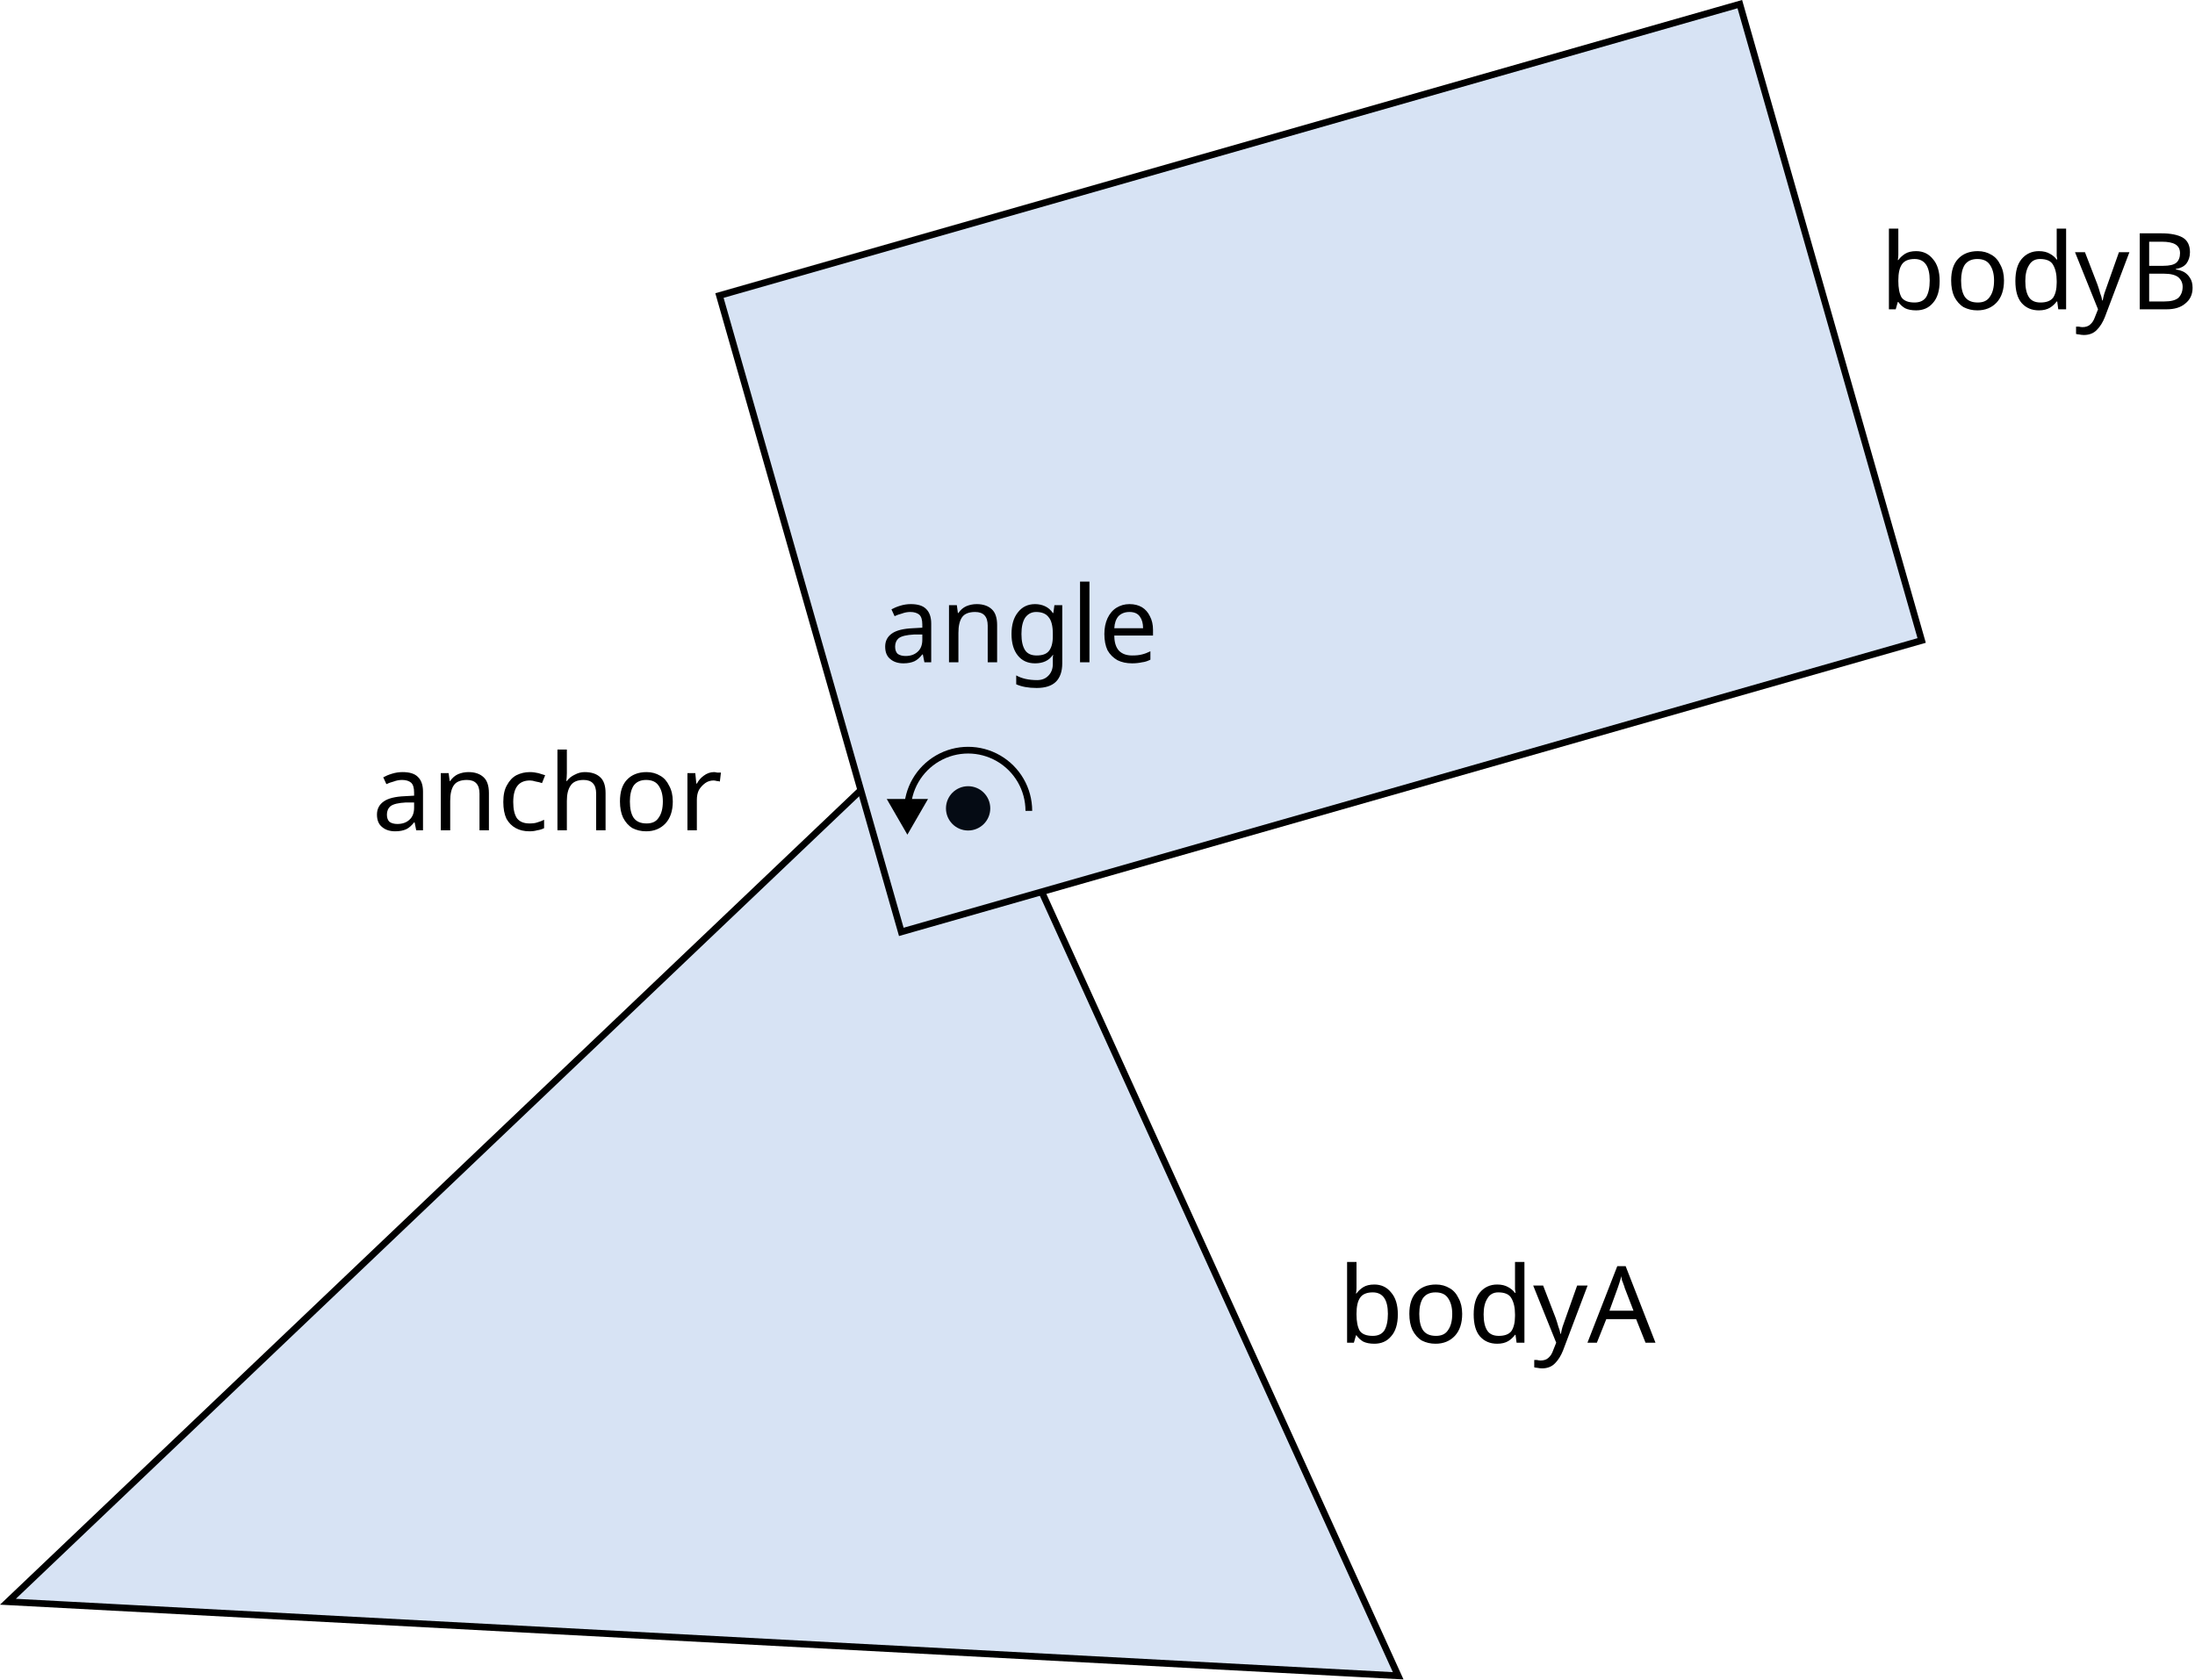
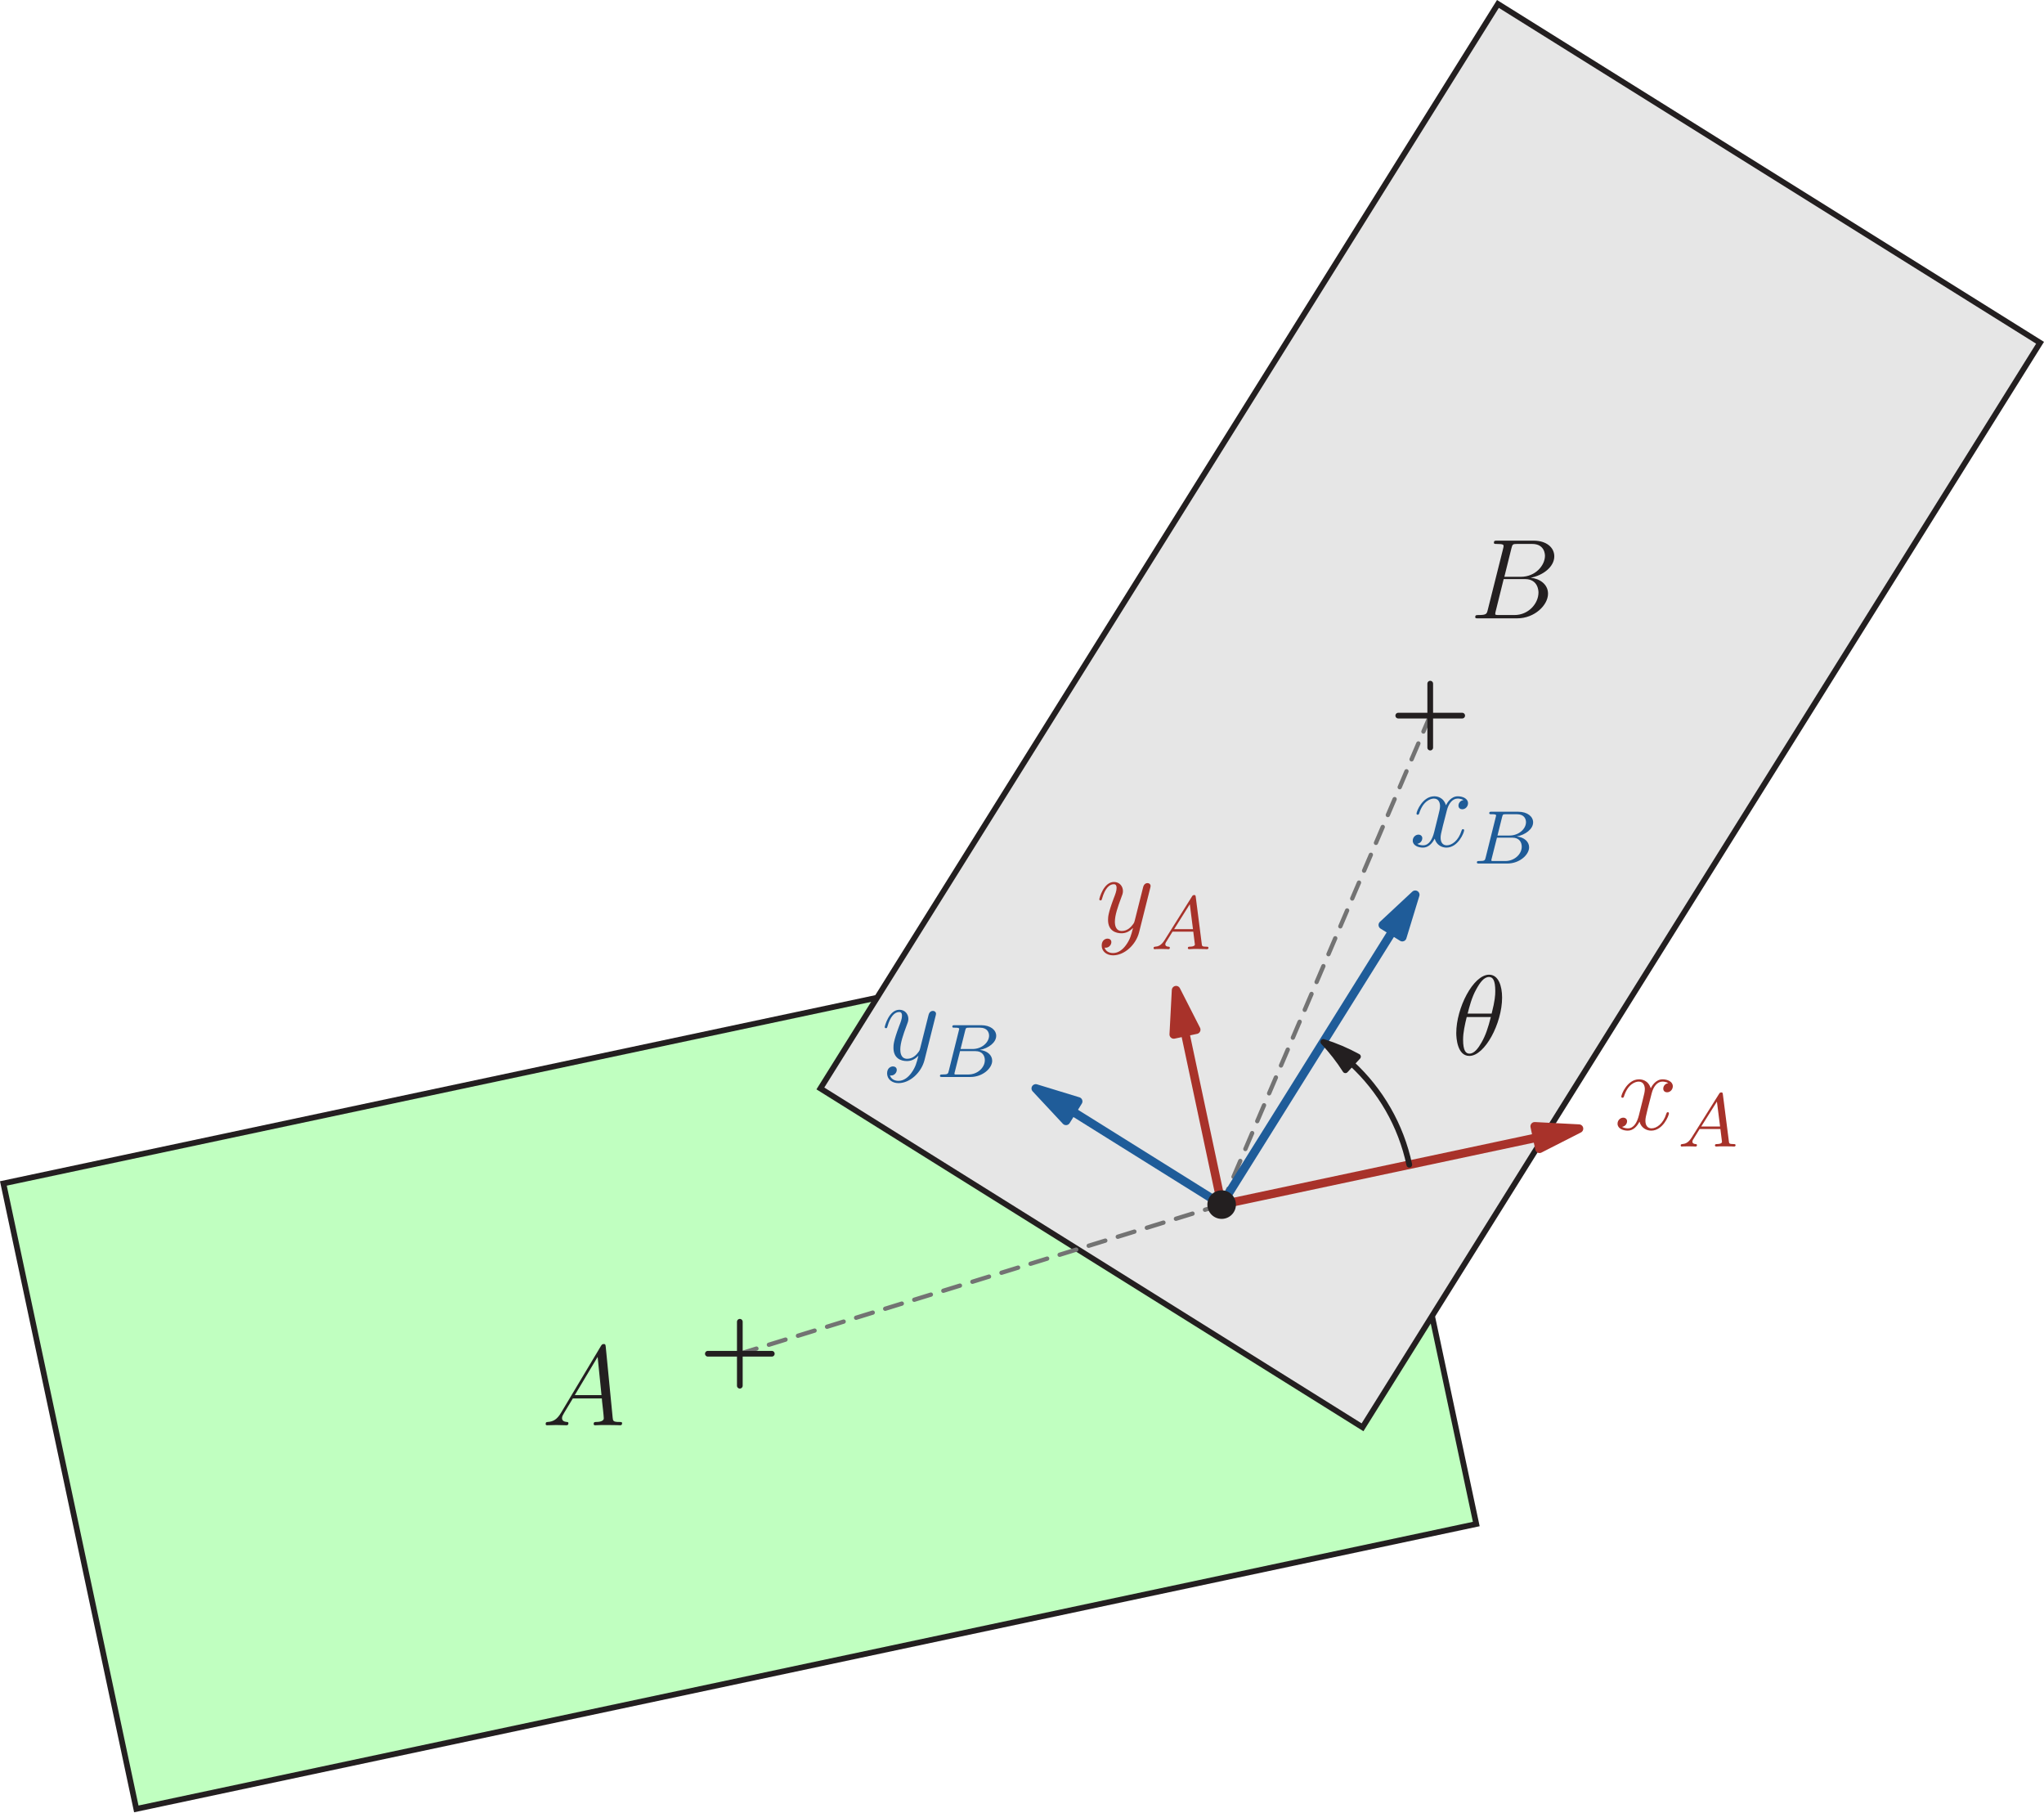
- <svg xmlns="http://www.w3.org/2000/svg" width="65.492mm" height="50.123mm" viewBox="0 0 65.492 50.123" version="1.1" id="svg1">
-   <defs id="defs1">
-     <marker style="overflow:visible" id="Triangle" refX="0" refY="0" orient="auto-start-reverse" markerWidth="1" markerHeight="1" viewBox="0 0 1 1" preserveAspectRatio="xMidYMid">
-       <path transform="scale(0.5)" style="fill:context-stroke;fill-rule:evenodd;stroke:context-stroke;stroke-width:1pt" d="M 5.77,0 -2.88,5 V -5 Z" id="path135" />
-     </marker>
+ <svg xmlns="http://www.w3.org/2000/svg" xmlns:xlink="http://www.w3.org/1999/xlink" version="1.1" width="214.859pt" height="190.462pt" viewBox="184.826 180.457 214.859 190.462">
+   <defs>
+     <path id="g0-65" d="M1.474-.948C1.108-.367 .781-.287 .494-.263C.414-.255 .319-.247 .319-.112C.319-.088 .335 0 .43 0C.502 0 .55-.024 1.108-.024C1.65-.024 1.833 0 1.873 0S2.032 0 2.032-.151C2.032-.255 1.929-.263 1.889-.263C1.722-.271 1.554-.335 1.554-.51C1.554-.63 1.618-.733 1.769-.964L2.311-1.841H4.495L4.663-.494C4.663-.383 4.519-.263 4.144-.263C4.025-.263 3.921-.263 3.921-.112C3.921-.104 3.929 0 4.057 0C4.136 0 4.439-.016 4.511-.024H5.013C5.731-.024 5.866 0 5.93 0C5.962 0 6.089 0 6.089-.151C6.089-.263 5.986-.263 5.858-.263C5.42-.263 5.412-.335 5.388-.534L4.758-5.46C4.734-5.635 4.726-5.691 4.591-5.691C4.447-5.691 4.4-5.611 4.352-5.531L1.474-.948ZM2.479-2.104L4.129-4.726L4.463-2.104H2.479Z" />
+     <path id="g0-66" d="M1.347-.63C1.275-.327 1.259-.263 .669-.263C.518-.263 .422-.263 .422-.112C.422 0 .526 0 .662 0H3.618C4.933 0 5.914-.933 5.914-1.706C5.914-2.287 5.412-2.758 4.615-2.845C5.539-3.021 6.336-3.626 6.336-4.328C6.336-4.926 5.754-5.444 4.75-5.444H1.969C1.825-5.444 1.722-5.444 1.722-5.292C1.722-5.181 1.817-5.181 1.953-5.181C2.216-5.181 2.447-5.181 2.447-5.053C2.447-5.021 2.439-5.013 2.415-4.91L1.347-.63ZM2.59-2.941L3.076-4.886C3.148-5.157 3.156-5.181 3.483-5.181H4.631C5.412-5.181 5.587-4.67 5.587-4.344C5.587-3.666 4.862-2.941 3.842-2.941H2.59ZM2.04-.263C1.969-.279 1.945-.279 1.945-.335C1.945-.399 1.961-.462 1.977-.51L2.534-2.718H4.152C4.894-2.718 5.141-2.216 5.141-1.769C5.141-.988 4.376-.263 3.419-.263H2.04Z" />
+     <path id="g1-18" d="M5.296-6.013C5.296-7.233 4.914-8.416 3.933-8.416C2.26-8.416 .478-4.914 .478-2.283C.478-1.733 .598 .12 1.853 .12C3.479 .12 5.296-3.3 5.296-6.013ZM1.674-4.328C1.853-5.033 2.104-6.037 2.582-6.886C2.977-7.603 3.395-8.177 3.921-8.177C4.316-8.177 4.579-7.843 4.579-6.695C4.579-6.265 4.543-5.667 4.196-4.328H1.674ZM4.113-3.969C3.814-2.798 3.563-2.044 3.132-1.291C2.786-.681 2.367-.12 1.865-.12C1.494-.12 1.196-.406 1.196-1.59C1.196-2.367 1.387-3.18 1.578-3.969H4.113Z" />
+     <path id="g1-65" d="M2.032-1.327C1.614-.622 1.207-.383 .634-.347C.502-.335 .406-.335 .406-.12C.406-.048 .466 0 .55 0C.765 0 1.303-.024 1.518-.024C1.865-.024 2.248 0 2.582 0C2.654 0 2.798 0 2.798-.227C2.798-.335 2.702-.347 2.63-.347C2.355-.371 2.128-.466 2.128-.753C2.128-.921 2.2-1.052 2.355-1.315L3.264-2.821H6.312C6.324-2.714 6.324-2.618 6.336-2.511C6.372-2.2 6.516-.956 6.516-.729C6.516-.371 5.906-.347 5.715-.347C5.583-.347 5.452-.347 5.452-.132C5.452 0 5.559 0 5.631 0C5.834 0 6.073-.024 6.276-.024H6.958C7.687-.024 8.213 0 8.225 0C8.309 0 8.44 0 8.44-.227C8.44-.347 8.333-.347 8.153-.347C7.496-.347 7.484-.454 7.448-.813L6.719-8.273C6.695-8.512 6.647-8.536 6.516-8.536C6.396-8.536 6.324-8.512 6.217-8.333L2.032-1.327ZM3.467-3.168L5.87-7.185L6.276-3.168H3.467Z" />
+     <path id="g1-66" d="M4.376-7.352C4.483-7.795 4.531-7.819 4.997-7.819H6.551C7.902-7.819 7.902-6.671 7.902-6.563C7.902-5.595 6.934-4.364 5.356-4.364H3.634L4.376-7.352ZM6.396-4.268C7.699-4.507 8.883-5.416 8.883-6.516C8.883-7.448 8.058-8.165 6.707-8.165H2.869C2.642-8.165 2.534-8.165 2.534-7.938C2.534-7.819 2.642-7.819 2.821-7.819C3.551-7.819 3.551-7.723 3.551-7.592C3.551-7.568 3.551-7.496 3.503-7.317L1.889-.885C1.781-.466 1.757-.347 .921-.347C.693-.347 .574-.347 .574-.132C.574 0 .646 0 .885 0H4.985C6.814 0 8.225-1.387 8.225-2.594C8.225-3.575 7.364-4.172 6.396-4.268ZM4.698-.347H3.084C2.917-.347 2.893-.347 2.821-.359C2.69-.371 2.678-.395 2.678-.49C2.678-.574 2.702-.646 2.726-.753L3.563-4.125H5.81C7.221-4.125 7.221-2.809 7.221-2.714C7.221-1.566 6.181-.347 4.698-.347Z" />
+     <path id="g1-120" d="M5.667-4.878C5.284-4.806 5.141-4.519 5.141-4.292C5.141-4.005 5.368-3.909 5.535-3.909C5.894-3.909 6.145-4.22 6.145-4.543C6.145-5.045 5.571-5.272 5.069-5.272C4.34-5.272 3.933-4.555 3.826-4.328C3.551-5.224 2.809-5.272 2.594-5.272C1.375-5.272 .729-3.706 .729-3.443C.729-3.395 .777-3.335 .861-3.335C.956-3.335 .98-3.407 1.004-3.455C1.411-4.782 2.212-5.033 2.558-5.033C3.096-5.033 3.204-4.531 3.204-4.244C3.204-3.981 3.132-3.706 2.989-3.132L2.582-1.494C2.403-.777 2.056-.12 1.423-.12C1.363-.12 1.064-.12 .813-.275C1.243-.359 1.339-.717 1.339-.861C1.339-1.1 1.16-1.243 .933-1.243C.646-1.243 .335-.992 .335-.61C.335-.108 .897 .12 1.411 .12C1.985 .12 2.391-.335 2.642-.825C2.833-.12 3.431 .12 3.873 .12C5.093 .12 5.738-1.447 5.738-1.71C5.738-1.769 5.691-1.817 5.619-1.817C5.511-1.817 5.499-1.757 5.464-1.662C5.141-.61 4.447-.12 3.909-.12C3.491-.12 3.264-.43 3.264-.921C3.264-1.184 3.312-1.375 3.503-2.164L3.921-3.79C4.101-4.507 4.507-5.033 5.057-5.033C5.081-5.033 5.416-5.033 5.667-4.878Z" />
+     <path id="g1-121" d="M3.144 1.339C2.821 1.793 2.355 2.2 1.769 2.2C1.626 2.2 1.052 2.176 .873 1.626C.909 1.638 .968 1.638 .992 1.638C1.351 1.638 1.59 1.327 1.59 1.052S1.363 .681 1.184 .681C.992 .681 .574 .825 .574 1.411C.574 2.02 1.088 2.439 1.769 2.439C2.965 2.439 4.172 1.339 4.507 .012L5.679-4.651C5.691-4.71 5.715-4.782 5.715-4.854C5.715-5.033 5.571-5.153 5.392-5.153C5.284-5.153 5.033-5.105 4.937-4.746L4.053-1.231C3.993-1.016 3.993-.992 3.897-.861C3.658-.526 3.264-.12 2.69-.12C2.02-.12 1.961-.777 1.961-1.1C1.961-1.781 2.283-2.702 2.606-3.563C2.738-3.909 2.809-4.077 2.809-4.316C2.809-4.818 2.451-5.272 1.865-5.272C.765-5.272 .323-3.539 .323-3.443C.323-3.395 .371-3.335 .454-3.335C.562-3.335 .574-3.383 .622-3.551C.909-4.555 1.363-5.033 1.829-5.033C1.937-5.033 2.14-5.033 2.14-4.639C2.14-4.328 2.008-3.981 1.829-3.527C1.243-1.961 1.243-1.566 1.243-1.279C1.243-.143 2.056 .12 2.654 .12C3.001 .12 3.431 .012 3.85-.43L3.862-.418C3.682 .287 3.563 .753 3.144 1.339Z" />
  </defs>
-   <g id="layer1" transform="translate(-77.31345,-118.159)">
-     <path style="fill:#d7e3f4;stroke:#000000;stroke-width:0.2" d="m 77.55,165.964 28.252,-26.894 13.229,29.104 z" id="path2" />
-     <text xml:space="preserve" style="font-style:normal;font-variant:normal;font-weight:normal;font-stretch:normal;font-size:3.175px;font-family:'Hack Nerd Font';-inkscape-font-specification:'Hack Nerd Font, Normal';font-variant-ligatures:normal;font-variant-caps:normal;font-variant-numeric:normal;font-variant-east-asian:normal;fill:#000000;fill-opacity:1;stroke:none;stroke-width:0.2;stroke-opacity:1" x="133.55" y="127.252" id="text5" transform="scale(0.9989259,1.001075)">
-       <tspan style="font-style:normal;font-variant:normal;font-weight:normal;font-stretch:normal;font-size:3.175px;font-family:'Hack Nerd Font';-inkscape-font-specification:'Hack Nerd Font, Normal';font-variant-ligatures:normal;font-variant-caps:normal;font-variant-numeric:normal;font-variant-east-asian:normal;fill:#000000;fill-opacity:1;stroke:none;stroke-width:0.2" x="133.55" y="127.252" id="tspan5">bodyB</tspan>
-     </text>
-     <text xml:space="preserve" style="font-style:normal;font-variant:normal;font-weight:normal;font-stretch:normal;font-size:3.175px;font-family:'Hack Nerd Font';-inkscape-font-specification:'Hack Nerd Font, Normal';font-variant-ligatures:normal;font-variant-caps:normal;font-variant-numeric:normal;font-variant-east-asian:normal;fill:#000000;fill-opacity:1;stroke:none;stroke-width:0.2;stroke-opacity:1" x="117.369" y="158.062" id="text6" transform="scale(0.9989259,1.001075)">
-       <tspan style="font-style:normal;font-variant:normal;font-weight:normal;font-stretch:normal;font-size:3.175px;font-family:'Hack Nerd Font';-inkscape-font-specification:'Hack Nerd Font, Normal';font-variant-ligatures:normal;font-variant-caps:normal;font-variant-numeric:normal;font-variant-east-asian:normal;fill:#000000;fill-opacity:1;stroke:none;stroke-width:0.2" x="117.369" y="158.062" id="tspan6">bodyA</tspan>
-     </text>
-     <text xml:space="preserve" style="font-style:normal;font-variant:normal;font-weight:normal;font-stretch:normal;font-size:3.175px;font-family:'Hack Nerd Font';-inkscape-font-specification:'Hack Nerd Font, Normal';font-variant-ligatures:normal;font-variant-caps:normal;font-variant-numeric:normal;font-variant-east-asian:normal;fill:#000000;fill-opacity:1;stroke:none;stroke-width:0.2;stroke-opacity:1" x="88.515" y="142.786" id="text7" transform="scale(0.9989259,1.001075)">
-       <tspan style="font-style:normal;font-variant:normal;font-weight:normal;font-stretch:normal;font-size:3.175px;font-family:'Hack Nerd Font';-inkscape-font-specification:'Hack Nerd Font, Normal';font-variant-ligatures:normal;font-variant-caps:normal;font-variant-numeric:normal;font-variant-east-asian:normal;fill:#000000;fill-opacity:1;stroke:none;stroke-width:0.2" x="88.515" y="142.786" id="tspan7">anchor</tspan>
-     </text>
-     <rect style="fill:#d7e3f4;stroke:#000000;stroke-width:0.2" id="rect1" width="31.662" height="19.752" x="60.1" y="149.229" transform="rotate(-15.94363)" />
-     <circle style="fill:#050b14;fill-opacity:1;stroke:none;stroke-width:0.2" id="path1" cx="106.199" cy="142.285" r="0.661" />
-     <path style="fill:none;fill-opacity:1;stroke:#000000;stroke-width:0.2;stroke-opacity:1;marker-end:url(#Triangle)" id="path3" d="m 108.011,-142.36 a 1.812,1.812 0 0 1 -0.906,1.569 1.812,1.812 0 0 1 -1.812,0 1.812,1.812 0 0 1 -0.906,-1.569" transform="scale(1,-1)" />
-     <text xml:space="preserve" style="font-style:normal;font-variant:normal;font-weight:normal;font-stretch:normal;font-size:3.175px;font-family:'Hack Nerd Font';-inkscape-font-specification:'Hack Nerd Font, Normal';font-variant-ligatures:normal;font-variant-caps:normal;font-variant-numeric:normal;font-variant-east-asian:normal;fill:#000000;fill-opacity:1;stroke:none;stroke-width:0.2;stroke-opacity:1" x="103.696" y="137.776" id="text9" transform="scale(0.9989259,1.001075)">
-       <tspan style="font-style:normal;font-variant:normal;font-weight:normal;font-stretch:normal;font-size:3.175px;font-family:'Hack Nerd Font';-inkscape-font-specification:'Hack Nerd Font, Normal';font-variant-ligatures:normal;font-variant-caps:normal;font-variant-numeric:normal;font-variant-east-asian:normal;fill:#000000;fill-opacity:1;stroke:none;stroke-width:0.2" x="103.696" y="137.776" id="tspan8">angle</tspan>
-     </text>
+   <g id="page1">
+     <g transform="translate(184.826 180.457)scale(.996264)">
+       <path d="M14.381 190.819L155.763 160.768L141.739 94.79L.357 124.841L14.381 190.819Z" fill="#c0ffc0" />
+     </g>
+     <g transform="translate(184.826 180.457)scale(.996264)">
+       <path d="M14.381 190.819L155.763 160.768L141.739 94.79L.357 124.841L14.381 190.819Z" fill="none" stroke="#231f20" stroke-linecap="round" stroke-linejoin="miter" stroke-miterlimit="10.037" stroke-width="0.602" />
+     </g>
+     <g transform="translate(184.826 180.457)scale(.996264)">
+       <path d="M143.762 150.564L215.25 36.159L158.048 .415L86.559 114.82L143.762 150.564Z" fill="#e6e6e6" />
+     </g>
+     <g transform="translate(184.826 180.457)scale(.996264)">
+       <path d="M143.762 150.564L215.25 36.159L158.048 .415L86.559 114.82L143.762 150.564Z" fill="none" stroke="#231f20" stroke-linecap="round" stroke-linejoin="miter" stroke-miterlimit="10.037" stroke-width="0.602" />
+     </g>
+     <g transform="translate(184.826 180.457)scale(.996264)">
+       <path d="M78.06 142.805L128.898 127.073" fill="none" stroke="#737373" stroke-dasharray="1.835,1.376" stroke-linecap="round" stroke-linejoin="round" stroke-miterlimit="10.037" stroke-width="0.452" />
+     </g>
+     <g transform="translate(184.826 180.457)scale(.996264)">
+       <path d="M150.905 75.49L128.898 127.073" fill="none" stroke="#737373" stroke-dasharray="1.824,1.368" stroke-linecap="round" stroke-linejoin="round" stroke-miterlimit="10.037" stroke-width="0.452" />
+     </g>
+     <g transform="translate(184.826 180.457)scale(.996264)">
+       <path d="M74.687 142.805H81.433" fill="none" stroke="#231f20" stroke-linecap="round" stroke-linejoin="round" stroke-miterlimit="10.037" stroke-width="0.602" />
+     </g>
+     <g transform="translate(184.826 180.457)scale(.996264)">
+       <path d="M78.06 146.177V139.432" fill="none" stroke="#231f20" stroke-linecap="round" stroke-linejoin="round" stroke-miterlimit="10.037" stroke-width="0.602" />
+     </g>
+     <g transform="translate(184.826 180.457)scale(.996264)">
+       <path d="M147.532 75.49H154.277" fill="none" stroke="#231f20" stroke-linecap="round" stroke-linejoin="round" stroke-miterlimit="10.037" stroke-width="0.602" />
+     </g>
+     <g transform="translate(184.826 180.457)scale(.996264)">
+       <path d="M150.905 78.862V72.117" fill="none" stroke="#231f20" stroke-linecap="round" stroke-linejoin="round" stroke-miterlimit="10.037" stroke-width="0.602" />
+     </g>
+     <g fill="#231f20">
+       <use x="241.778" y="330.245" xlink:href="#g1-65" />
+       <use x="339.325" y="245.441" xlink:href="#g1-66" />
+     </g>
+     <g transform="translate(184.826 180.457)scale(.996264)">
+       <path d="M162.182 119.998L128.898 127.073" fill="none" stroke="#a8322a" stroke-linecap="round" stroke-linejoin="round" stroke-miterlimit="10.037" stroke-width="0.903" />
+     </g>
+     <g transform="translate(184.826 180.457)scale(.996264)">
+       <path d="M166.6 119.059L161.93 118.815L162.433 121.182L166.6 119.059Z" fill="#a8322a" />
+     </g>
+     <g transform="translate(184.826 180.457)scale(.996264)">
+       <path d="M166.6 119.059L161.93 118.815L162.433 121.182L166.6 119.059Z" fill="none" stroke="#a8322a" stroke-linecap="round" stroke-linejoin="round" stroke-miterlimit="10.037" stroke-width="0.903" />
+     </g>
+     <g transform="translate(184.826 180.457)scale(.996264)">
+       <path d="M125.029 108.87L128.898 127.073" fill="none" stroke="#a8322a" stroke-linecap="round" stroke-linejoin="round" stroke-miterlimit="10.037" stroke-width="0.903" />
+     </g>
+     <g transform="translate(184.826 180.457)scale(.996264)">
+       <path d="M124.09 104.452L123.845 109.122L126.213 108.619L124.09 104.452Z" fill="#a8322a" />
+     </g>
+     <g transform="translate(184.826 180.457)scale(.996264)">
+       <path d="M124.09 104.452L123.845 109.122L126.213 108.619L124.09 104.452Z" fill="none" stroke="#a8322a" stroke-linecap="round" stroke-linejoin="round" stroke-miterlimit="10.037" stroke-width="0.903" />
+     </g>
+     <g fill="#a7322a">
+       <use x="354.522" y="299.161" xlink:href="#g1-120" />
+       <use x="361.174" y="300.954" xlink:href="#g0-65" />
+       <use x="300.058" y="278.419" xlink:href="#g1-121" />
+       <use x="305.766" y="280.212" xlink:href="#g0-65" />
+     </g>
+     <g transform="translate(184.826 180.457)scale(.996264)">
+       <path d="M146.93 98.216L128.898 127.073" fill="none" stroke="#1f5c99" stroke-linecap="round" stroke-linejoin="round" stroke-miterlimit="10.037" stroke-width="0.903" />
+     </g>
+     <g transform="translate(184.826 180.457)scale(.996264)">
+       <path d="M149.323 94.386L145.903 97.575L147.956 98.858L149.323 94.386Z" fill="#1f5c99" />
+     </g>
+     <g transform="translate(184.826 180.457)scale(.996264)">
+       <path d="M149.323 94.386L145.903 97.575L147.956 98.858L149.323 94.386Z" fill="none" stroke="#1f5c99" stroke-linecap="round" stroke-linejoin="round" stroke-miterlimit="10.037" stroke-width="0.903" />
+     </g>
+     <g transform="translate(184.826 180.457)scale(.996264)">
+       <path d="M113.116 117.211L128.898 127.073" fill="none" stroke="#1f5c99" stroke-linecap="round" stroke-linejoin="round" stroke-miterlimit="10.037" stroke-width="0.903" />
+     </g>
+     <g transform="translate(184.826 180.457)scale(.996264)">
+       <path d="M109.286 114.818L112.475 118.238L113.758 116.185L109.286 114.818Z" fill="#1f5c99" />
+     </g>
+     <g transform="translate(184.826 180.457)scale(.996264)">
+       <path d="M109.286 114.818L112.475 118.238L113.758 116.185L109.286 114.818Z" fill="none" stroke="#1f5c99" stroke-linecap="round" stroke-linejoin="round" stroke-miterlimit="10.037" stroke-width="0.903" />
+     </g>
+     <g fill="#1f5c98">
+       <use x="332.995" y="269.416" xlink:href="#g1-120" />
+       <use x="339.647" y="271.209" xlink:href="#g0-66" />
+       <use x="277.501" y="291.85" xlink:href="#g1-121" />
+       <use x="283.208" y="293.643" xlink:href="#g0-66" />
+     </g>
+     <g transform="translate(184.826 180.457)scale(.996264)">
+       <path d="M142.61 112.191C145.638 114.982 147.812 118.686 148.696 122.865" fill="none" stroke="#231f20" stroke-linecap="round" stroke-linejoin="round" stroke-miterlimit="10.037" stroke-width="0.602" />
+     </g>
+     <g transform="translate(184.826 180.457)scale(.996264)">
+       <path d="M139.623 109.91C140.494 110.834 141.274 111.837 141.954 112.902L143.281 111.464C142.118 110.829 140.893 110.308 139.623 109.91Z" fill="#231f20" />
+     </g>
+     <g transform="translate(184.826 180.457)scale(.996264)">
+       <path d="M139.623 109.91C140.494 110.834 141.274 111.837 141.954 112.902L143.281 111.464C142.118 110.829 140.893 110.308 139.623 109.91Z" fill="none" stroke="#231f20" stroke-linecap="round" stroke-linejoin="round" stroke-miterlimit="10.037" stroke-width="0.602" />
+     </g>
+     <g fill="#231f20">
+       <use x="337.426" y="291.309" xlink:href="#g1-18" />
+     </g>
+     <g transform="translate(184.826 180.457)scale(.996264)">
+       <circle cx="128.898" cy="127.073" fill="#231f20" r="1.506" />
+     </g>
  </g>
</svg>
